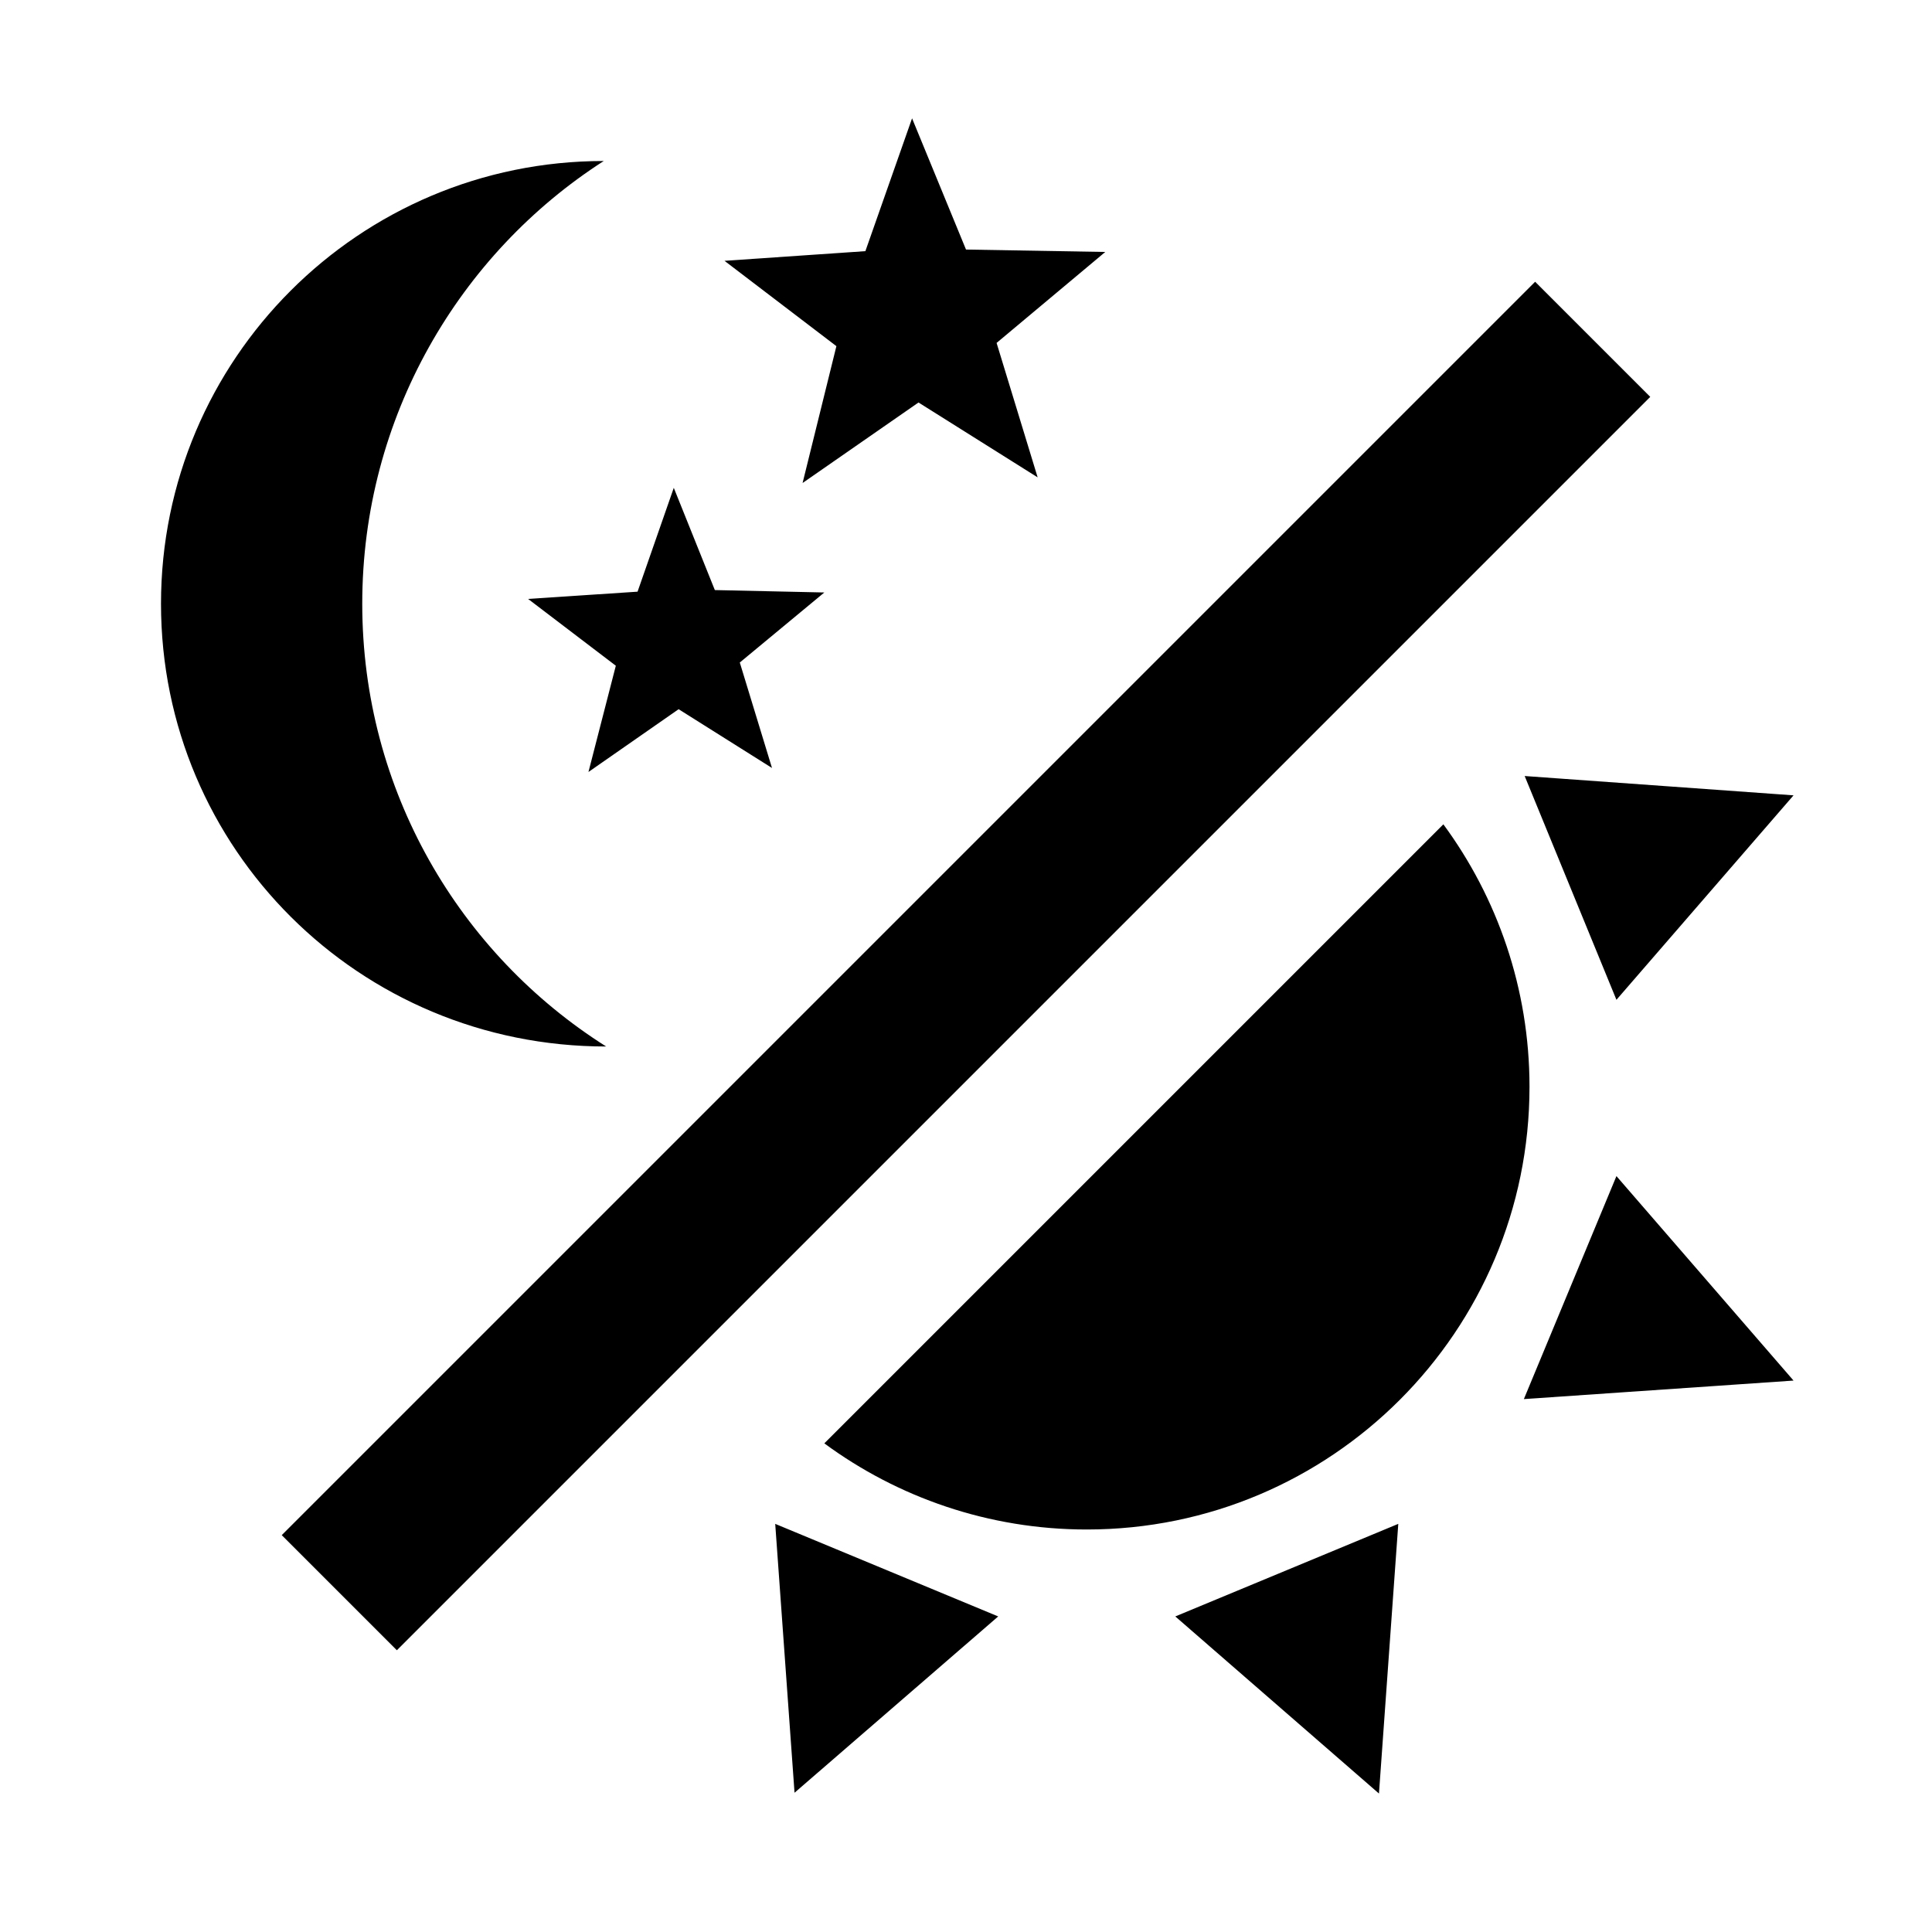
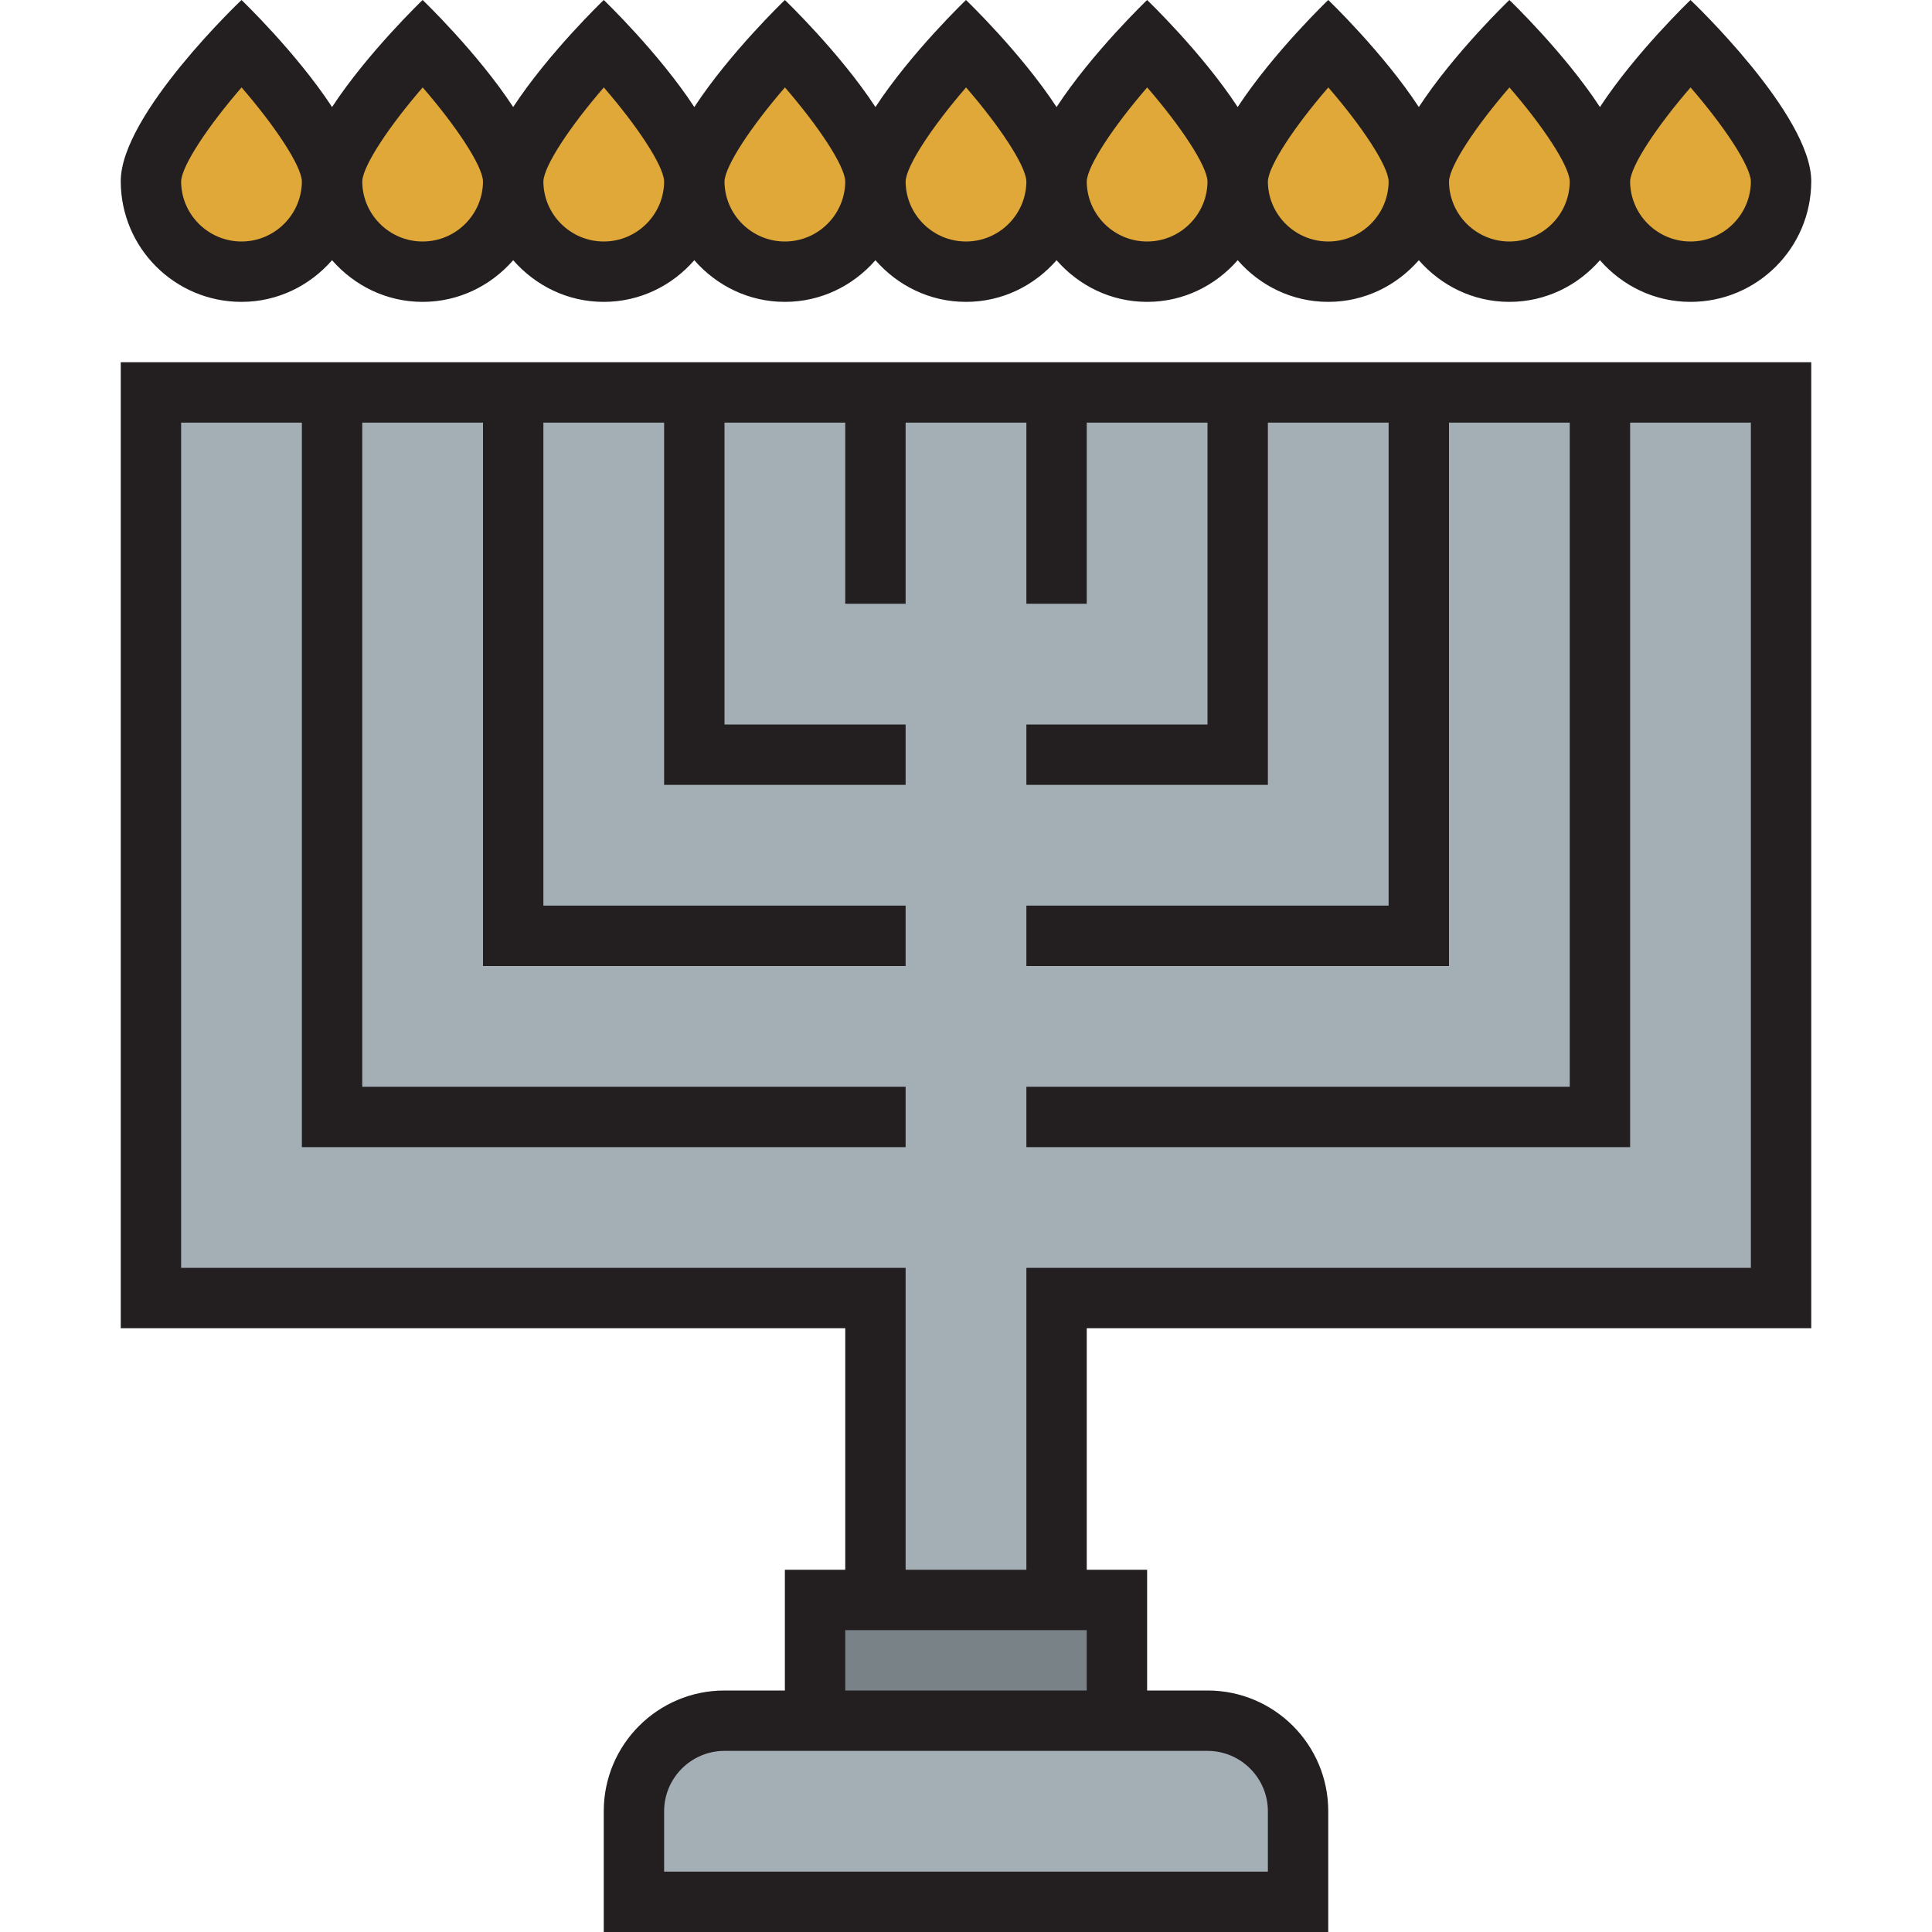
- <svg xmlns="http://www.w3.org/2000/svg" version="1.1" id="mdi-theme-light-dark" width="24" height="24" viewBox="0 0 24 24">
-   <path d="M7.5,2C5.71,3.15 4.5,5.18 4.5,7.5C4.5,9.82 5.71,11.85 7.53,13C4.46,13 2,10.54 2,7.5A5.5,5.5 0 0,1 7.5,2M19.07,3.5L20.5,4.93L4.93,20.5L3.5,19.07L19.07,3.5M12.89,5.93L11.41,5L9.97,6L10.39,4.3L9,3.24L10.75,3.12L11.33,1.47L12,3.1L13.73,3.13L12.38,4.26L12.89,5.93M9.59,9.54L8.43,8.81L7.31,9.59L7.65,8.27L6.56,7.44L7.92,7.35L8.37,6.06L8.88,7.33L10.24,7.36L9.19,8.23L9.59,9.54M19,13.5A5.5,5.5 0 0,1 13.5,19C12.28,19 11.15,18.6 10.24,17.93L17.93,10.24C18.6,11.15 19,12.28 19,13.5M14.6,20.08L17.37,18.93L17.13,22.28L14.6,20.08M18.93,17.38L20.08,14.61L22.28,17.15L18.93,17.38M20.08,12.42L18.94,9.64L22.28,9.88L20.08,12.42M9.63,18.93L12.4,20.08L9.87,22.27L9.63,18.93Z" />
+ <svg xmlns="http://www.w3.org/2000/svg" version="1.1" width="800px" height="800px" viewBox="0 0 32 32" xml:space="preserve">
+   <style type="text/css">
+ 	.avocado_een{fill:#231F20;}
+ 	.avocado_zeven{fill:#788287;}
+ 	.avocado_acht{fill:#A3AEB5;}
+ 	.avocado_negentien{fill:#E0A838;}
+ 	.st0{fill:#111918;}
+ 	.st1{fill:#AF9480;}
+ 	.st2{fill:#CC4121;}
+ 	.st3{fill:#EAD13F;}
+ 	.st4{fill:#FFFAEE;}
+ 	.st5{fill:#D1712A;}
+ 	.st6{fill:#C3CC6A;}
+ 	.st7{fill:#6F9B45;}
+ 	.st8{fill:#248EBC;}
+ 	.st9{fill:#8D3E93;}
+ 	.st10{fill:#3D3935;}
+ 	.st11{fill:#D36781;}
+ 	.st12{fill:#E598A3;}
+ 	.st13{fill:#716558;}
+ 	.st14{fill:#DBD2C1;}
+ 	.st15{fill:#231F20;}
+ </style>
+   <g id="LABELS">
+ </g>
+   <g id="Uploaded to svgrepo.com">
+     <g>
+       <rect x="15" y="25" transform="matrix(-1.836970e-16 1 -1 -1.836970e-16 43.5 11.5)" class="avocado_zeven" width="2" height="5" />
+       <g>
+         <path class="avocado_acht" d="M10.5,31.5V30c0-0.827,0.673-1.5,1.5-1.5h8c0.827,0,1.5,0.673,1.5,1.5v1.5H10.5z M17.5,26.5v-5h12     v-15h-27v15h12v5H17.5z" />
+       </g>
+       <g>
+         <g>
+           <path class="avocado_negentien" d="M16,0.706c0.708,0.741,1.5,1.77,1.5,2.294c0,0.827-0.673,1.5-1.5,1.5S14.5,3.827,14.5,3      C14.5,2.475,15.292,1.446,16,0.706z M11.5,3c0,0.827,0.673,1.5,1.5,1.5s1.5-0.673,1.5-1.5c0-0.524-0.792-1.553-1.5-2.294      C12.292,1.446,11.5,2.475,11.5,3z M8.5,3c0,0.827,0.673,1.5,1.5,1.5s1.5-0.673,1.5-1.5c0-0.524-0.792-1.553-1.5-2.294      C9.292,1.446,8.5,2.475,8.5,3z M5.5,3c0,0.827,0.673,1.5,1.5,1.5S8.5,3.827,8.5,3c0-0.524-0.792-1.553-1.5-2.294      C6.292,1.446,5.5,2.475,5.5,3z M2.5,3c0,0.827,0.673,1.5,1.5,1.5S5.5,3.827,5.5,3c0-0.524-0.792-1.553-1.5-2.294      C3.292,1.446,2.5,2.475,2.5,3z M17.5,3c0,0.827,0.673,1.5,1.5,1.5s1.5-0.673,1.5-1.5c0-0.524-0.792-1.553-1.5-2.294      C18.292,1.446,17.5,2.475,17.5,3z M20.5,3c0,0.827,0.673,1.5,1.5,1.5s1.5-0.673,1.5-1.5c0-0.524-0.792-1.553-1.5-2.294      C21.292,1.446,20.5,2.475,20.5,3z M23.5,3c0,0.827,0.673,1.5,1.5,1.5s1.5-0.673,1.5-1.5c0-0.524-0.792-1.553-1.5-2.294      C24.292,1.446,23.5,2.475,23.5,3z M28,0.706C27.292,1.446,26.5,2.475,26.5,3c0,0.827,0.673,1.5,1.5,1.5s1.5-0.673,1.5-1.5      C29.5,2.476,28.708,1.447,28,0.706z" />
+         </g>
+       </g>
+       <path class="avocado_een" d="M4,5c0.601,0,1.133-0.27,1.5-0.69C5.867,4.73,6.399,5,7,5c0.601,0,1.133-0.27,1.5-0.69    C8.867,4.73,9.399,5,10,5c0.601,0,1.133-0.27,1.5-0.69C11.867,4.73,12.399,5,13,5c0.601,0,1.133-0.27,1.5-0.69    C14.867,4.73,15.399,5,16,5c0.601,0,1.133-0.27,1.5-0.69C17.867,4.73,18.399,5,19,5c0.601,0,1.133-0.27,1.5-0.69    C20.867,4.73,21.399,5,22,5c0.601,0,1.133-0.27,1.5-0.69C23.867,4.73,24.399,5,25,5c0.601,0,1.133-0.27,1.5-0.69    C26.867,4.73,27.399,5,28,5c1.105,0,2-0.895,2-2c0-1.105-2-3-2-3s-0.908,0.869-1.5,1.773C25.908,0.869,25,0,25,0    s-0.908,0.869-1.5,1.773C22.908,0.869,22,0,22,0s-0.908,0.869-1.5,1.773C19.908,0.869,19,0,19,0s-0.908,0.869-1.5,1.773    C16.908,0.869,16,0,16,0s-0.908,0.869-1.5,1.773C13.908,0.869,13,0,13,0s-0.908,0.869-1.5,1.773C10.908,0.869,10,0,10,0    S9.092,0.869,8.5,1.773C7.908,0.869,7,0,7,0S6.092,0.869,5.5,1.773C4.908,0.869,4,0,4,0S2,1.895,2,3C2,4.105,2.895,5,4,5z     M28.001,1.448C28.558,2.091,28.987,2.739,29,3c0,0.551-0.449,1-1,1s-1-0.449-1-0.998C27.013,2.741,27.443,2.093,28.001,1.448z     M25.001,1.448C25.558,2.091,25.987,2.739,26,3c0,0.551-0.449,1-1,1s-1-0.449-1-0.998C24.013,2.741,24.443,2.093,25.001,1.448z     M22.001,1.448C22.558,2.091,22.987,2.739,23,3c0,0.551-0.449,1-1,1s-1-0.449-1-0.998C21.013,2.741,21.443,2.093,22.001,1.448z     M19.001,1.448C19.558,2.091,19.987,2.739,20,3c0,0.551-0.449,1-1,1s-1-0.449-1-0.998C18.013,2.741,18.443,2.093,19.001,1.448z     M16.001,1.448C16.558,2.091,16.987,2.739,17,3c0,0.551-0.449,1-1,1s-1-0.449-1-0.998C15.013,2.741,15.443,2.093,16.001,1.448z     M13.001,1.448C13.558,2.091,13.987,2.739,14,3c0,0.551-0.449,1-1,1s-1-0.449-1-0.998C12.013,2.741,12.443,2.093,13.001,1.448z     M10.001,1.448C10.558,2.091,10.987,2.739,11,3c0,0.551-0.449,1-1,1S9,3.551,9,3.002C9.013,2.741,9.443,2.093,10.001,1.448z     M7.001,1.448C7.558,2.091,7.987,2.739,8,3c0,0.551-0.449,1-1,1S6,3.551,6,3.002C6.013,2.741,6.443,2.093,7.001,1.448z     M4.001,1.448C4.558,2.091,4.987,2.739,5,3c0,0.551-0.449,1-1,1S3,3.551,3,3.002C3.013,2.741,3.443,2.093,4.001,1.448z M2,6v16h12    v4h-1v2h-1c-1.105,0-2,0.895-2,2v2h12v-2c0-1.105-0.895-2-2-2h-1v-2h-1v-4h12V6H2z M20,29c0.551,0,1,0.449,1,1v1H11v-1    c0-0.551,0.449-1,1-1H20z M18,28h-4v-1h4V28z M29,7v14H17v5h-2v-5H3V7h2v12h10v-1H6V7h2v9h7v-1H9V7h2v6h4v-1h-3V7h2v3h1V7h2v3h1V7    h2v5h-3v1h4V7h2v8h-6v1h7V7h2v11h-9v1h10V7H29z" />
+     </g>
+   </g>
</svg>
